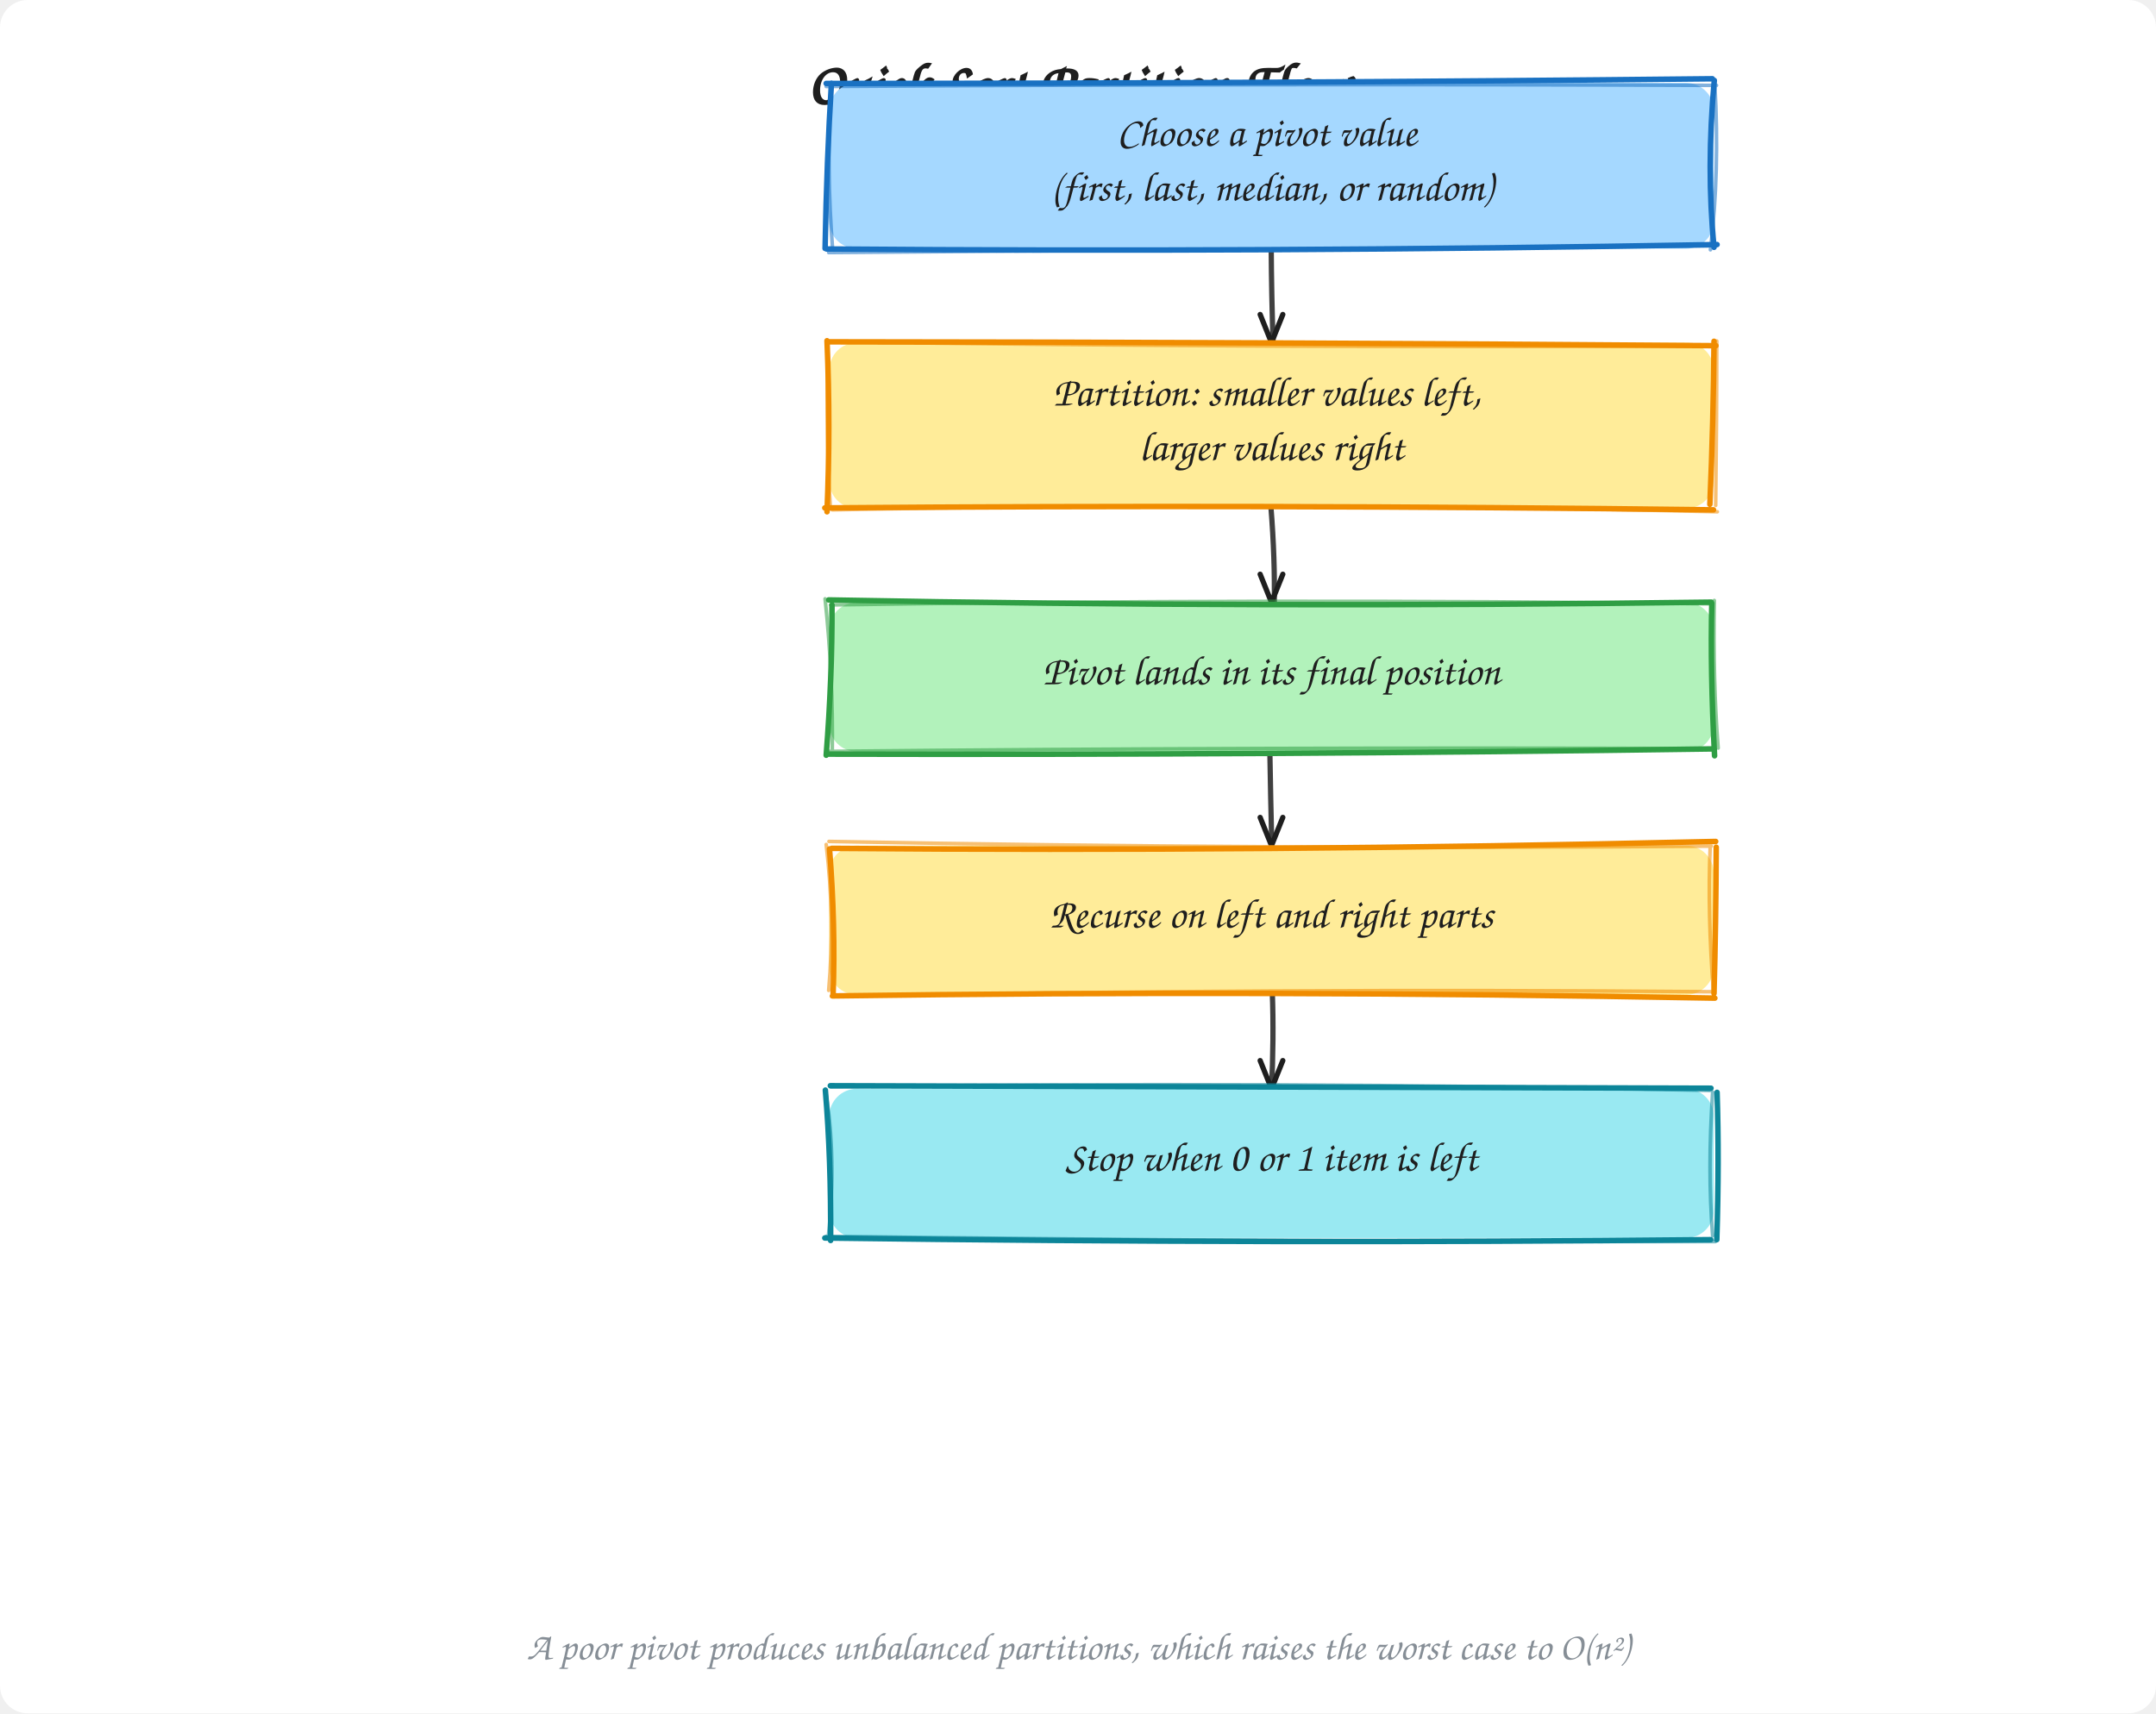
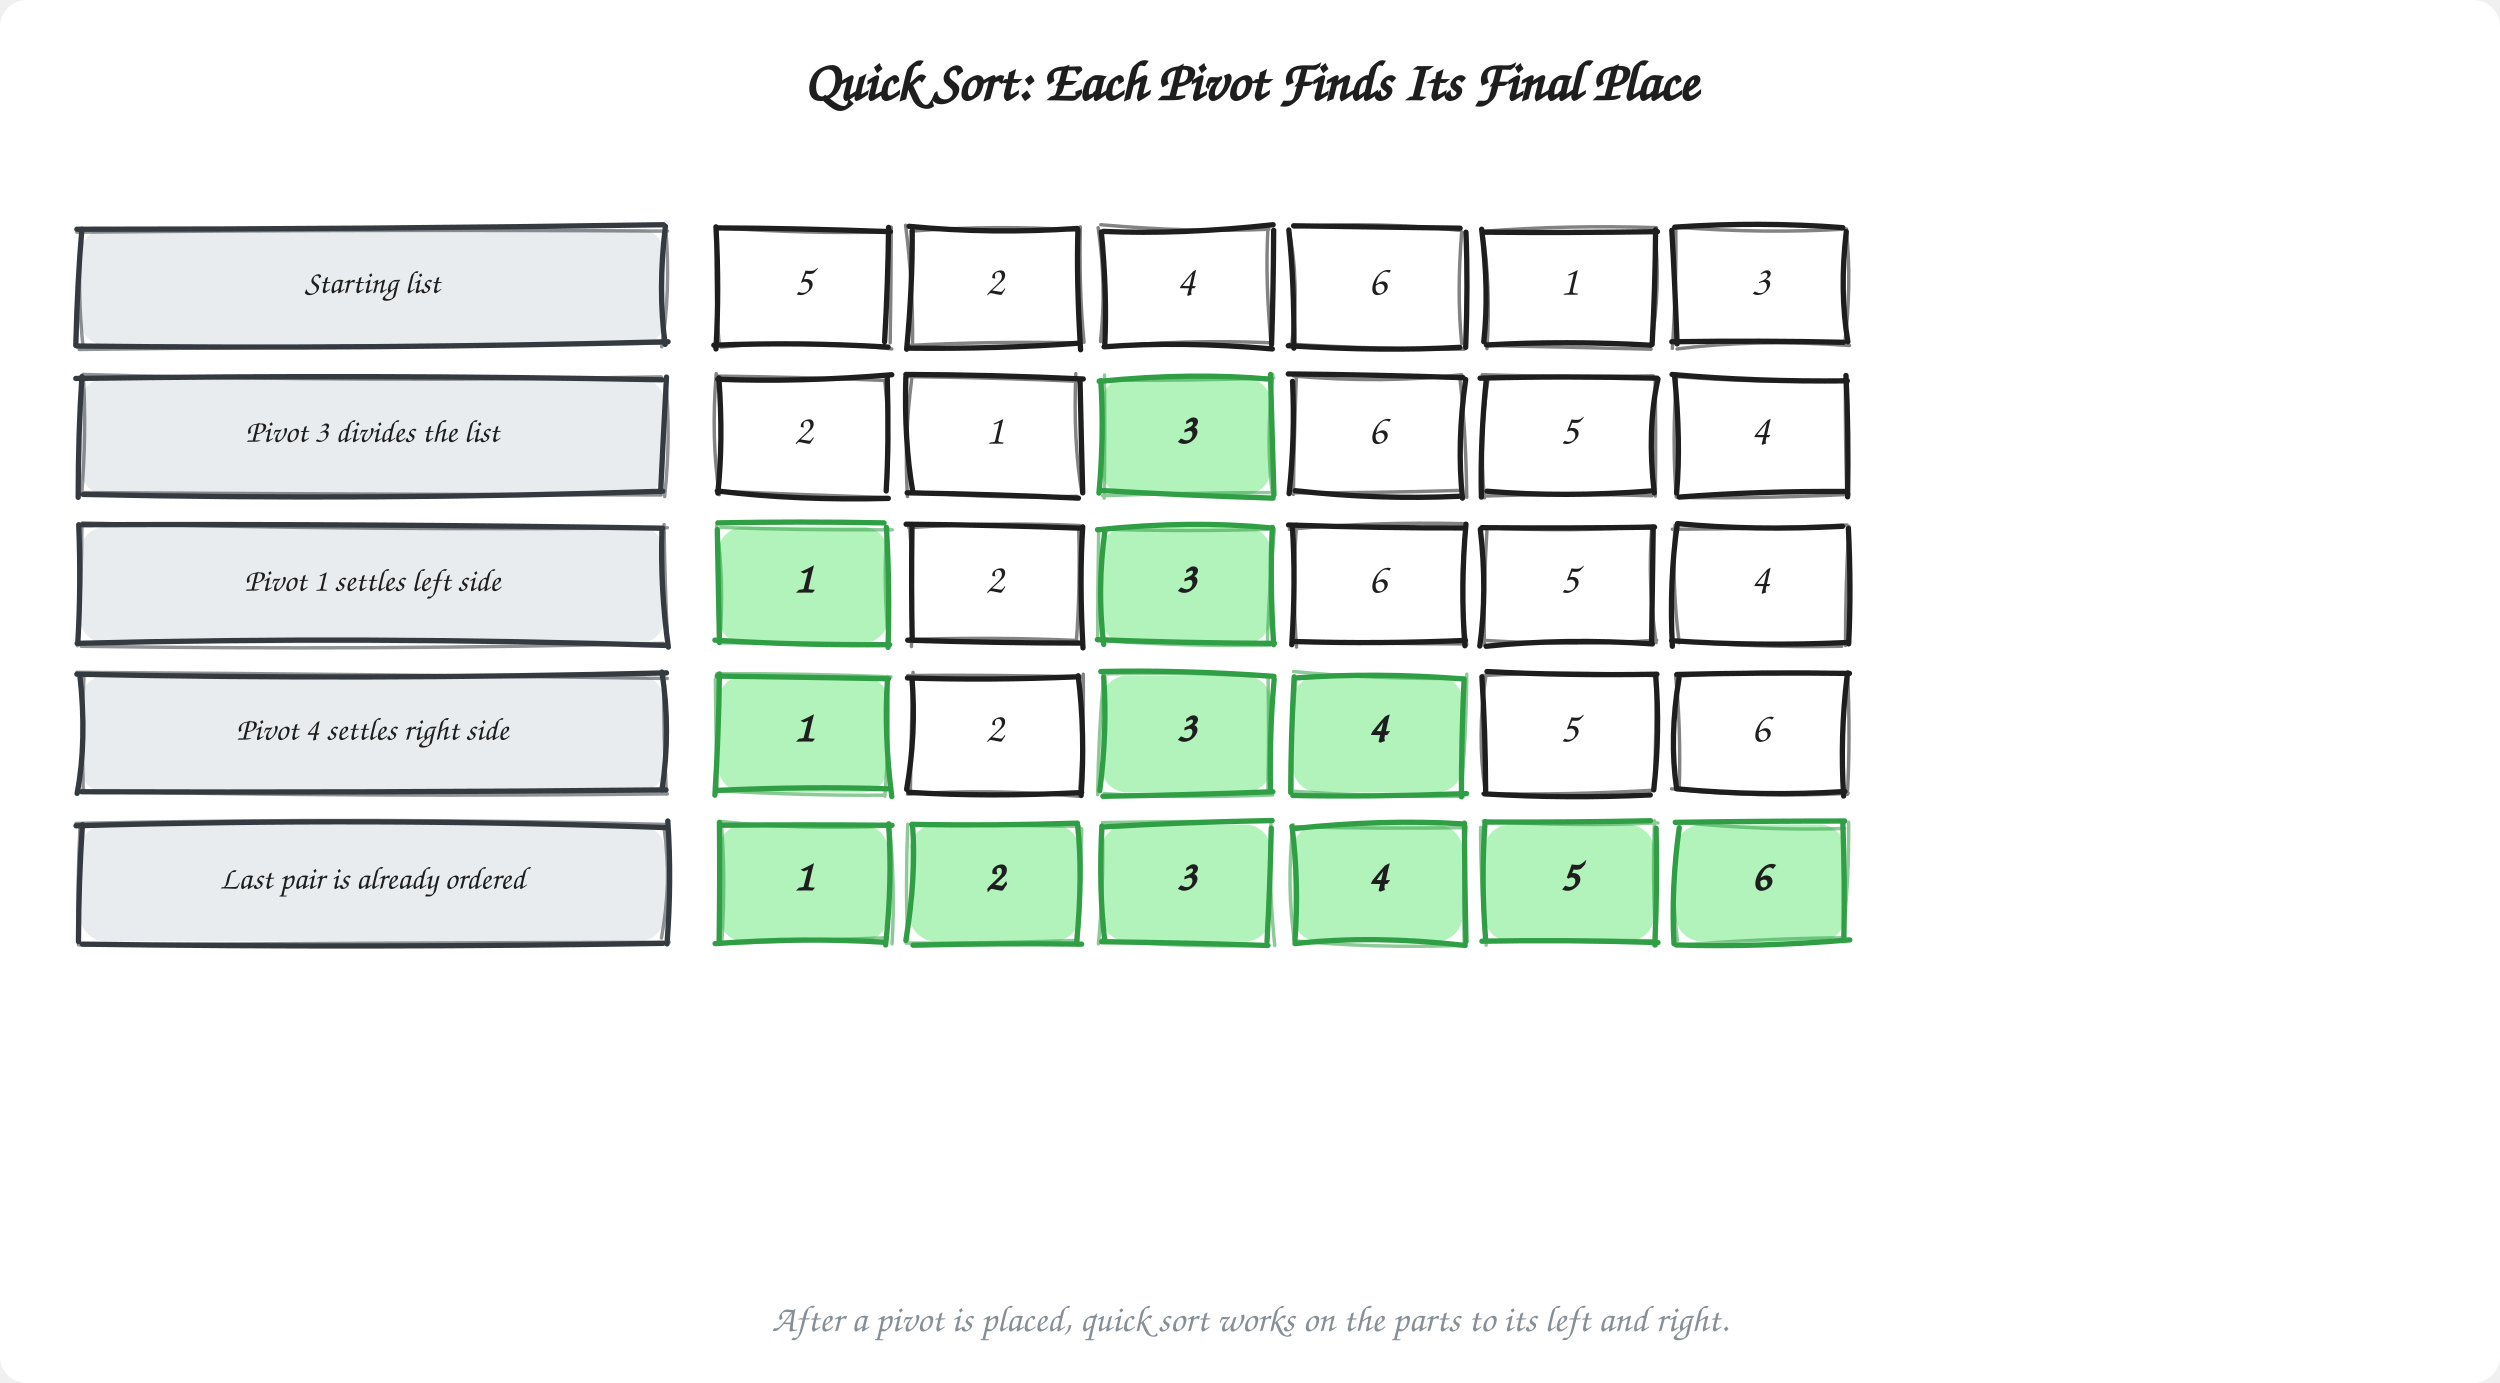
- <svg xmlns="http://www.w3.org/2000/svg" width="780" height="620" viewBox="0 0 780 620" role="img" aria-label="Quick Sort Partition Flow">
-   <rect width="780" height="620" fill="#ffffff" rx="10" />
+ <svg xmlns="http://www.w3.org/2000/svg" width="940" height="520" viewBox="0 0 940 520" role="img" aria-label="Quick Sort: Each Pivot Finds Its Final Place">
+   <rect width="940" height="520" fill="#ffffff" rx="10" />
  <text text-anchor="middle" dominant-baseline="central" font-family="&quot;Segoe Print&quot;, &quot;Bradley Hand&quot;, Chilanka, &quot;Comic Sans MS&quot;, &quot;Comic Neue&quot;, cursive" font-size="21" font-weight="bold" fill="#1e1e1e">
-     <tspan x="390.0" y="34.0">Quick Sort Partition Flow</tspan>
-   </text>
-   <path d="M459.9 89.5 Q460.0 107.1 460.6 124.5" fill="none" stroke="#1e1e1e" stroke-width="1.9" stroke-linecap="round" opacity="0.85" />
-   <path d="M455.9 113.8 L460.0 124.0 L464.1 113.8" fill="none" stroke="#1e1e1e" stroke-width="1.9" stroke-linecap="round" stroke-linejoin="round" />
-   <path d="M459.8 183.5 Q461.3 202.3 461.0 218.4" fill="none" stroke="#1e1e1e" stroke-width="1.9" stroke-linecap="round" opacity="0.85" />
-   <path d="M455.9 207.8 L460.0 218.0 L464.1 207.8" fill="none" stroke="#1e1e1e" stroke-width="1.9" stroke-linecap="round" stroke-linejoin="round" />
-   <path d="M459.4 271.7 Q459.7 289.3 460.1 305.7" fill="none" stroke="#1e1e1e" stroke-width="1.9" stroke-linecap="round" opacity="0.85" />
-   <path d="M455.9 295.8 L460.0 306.0 L464.1 295.8" fill="none" stroke="#1e1e1e" stroke-width="1.9" stroke-linecap="round" stroke-linejoin="round" />
-   <path d="M460.3 359.2 Q460.9 375.5 460.0 394.6" fill="none" stroke="#1e1e1e" stroke-width="1.9" stroke-linecap="round" opacity="0.85" />
-   <path d="M455.9 383.8 L460.0 394.0 L464.1 383.8" fill="none" stroke="#1e1e1e" stroke-width="1.9" stroke-linecap="round" stroke-linejoin="round" />
-   <rect x="300.0" y="30.0" width="320.0" height="60.0" rx="10" fill="#a5d8ff" />
-   <path d="M298.9 30.2 Q459.4 30.2 619.5 28.5 M620.2 29.1 Q617.3 60.9 620.1 89.5 M621.2 88.5 Q459.5 91.4 299.0 90.1 M298.5 89.9 Q299.1 57.5 300.8 30.1" fill="none" stroke="#1971c2" stroke-width="2" stroke-linecap="round" />
-   <path d="M298.9 31.3 Q461.1 30.2 621.0 30.9 M620.4 30.6 Q622.2 62.1 618.8 90.4 M618.9 89.0 Q459.4 90.1 299.8 91.4 M301.3 91.1 Q298.9 61.2 300.6 31.1" fill="none" stroke="#1971c2" stroke-width="1.3" stroke-linecap="round" opacity="0.55" />
-   <text text-anchor="middle" dominant-baseline="central" font-family="&quot;Segoe Print&quot;, &quot;Bradley Hand&quot;, Chilanka, &quot;Comic Sans MS&quot;, &quot;Comic Neue&quot;, cursive" font-size="15" font-weight="normal" fill="#1e1e1e">
-     <tspan x="460.0" y="50.1">Choose a pivot value</tspan>
-     <tspan x="460.0" y="69.9">(first, last, median, or random)</tspan>
-   </text>
-   <rect x="300.0" y="124.0" width="320.0" height="60.0" rx="10" fill="#ffec99" />
-   <path d="M300.1 123.7 Q457.4 123.8 620.8 125.1 M620.1 123.5 Q619.9 151.9 618.6 182.5 M619.9 184.5 Q458.4 182.5 298.4 183.8 M299.2 185.2 Q300.5 154.6 299.2 123.3" fill="none" stroke="#f08c00" stroke-width="2" stroke-linecap="round" />
-   <path d="M301.4 123.7 Q462.3 126.0 620.1 125.2 M621.1 123.4 Q621.1 151.2 620.7 182.9 M621.3 185.2 Q461.6 181.4 301.1 184.5 M300.4 183.2 Q298.7 156.8 299.5 124.2" fill="none" stroke="#f08c00" stroke-width="1.3" stroke-linecap="round" opacity="0.55" />
-   <text text-anchor="middle" dominant-baseline="central" font-family="&quot;Segoe Print&quot;, &quot;Bradley Hand&quot;, Chilanka, &quot;Comic Sans MS&quot;, &quot;Comic Neue&quot;, cursive" font-size="15" font-weight="normal" fill="#1e1e1e">
-     <tspan x="460.0" y="144.1">Partition: smaller values left,</tspan>
-     <tspan x="460.0" y="163.9">larger values right</tspan>
-   </text>
-   <rect x="300.0" y="218.0" width="320.0" height="54.0" rx="10" fill="#b2f2bb" />
-   <path d="M299.8 217.1 Q458.5 220.1 619.1 217.9 M619.3 218.3 Q618.7 242.8 620.3 273.5 M620.2 271.0 Q461.7 273.3 299.2 272.9 M298.9 273.3 Q301.1 245.2 301.0 218.9" fill="none" stroke="#2f9e44" stroke-width="2" stroke-linecap="round" />
-   <path d="M300.5 218.9 Q460.7 216.5 618.6 218.5 M620.2 217.3 Q619.7 246.7 621.6 270.7 M619.4 270.9 Q457.2 270.3 299.6 271.9 M301.1 272.8 Q301.5 244.9 298.5 216.7" fill="none" stroke="#2f9e44" stroke-width="1.3" stroke-linecap="round" opacity="0.55" />
-   <text text-anchor="middle" dominant-baseline="central" font-family="&quot;Segoe Print&quot;, &quot;Bradley Hand&quot;, Chilanka, &quot;Comic Sans MS&quot;, &quot;Comic Neue&quot;, cursive" font-size="15" font-weight="normal" fill="#1e1e1e">
-     <tspan x="460.0" y="245.0">Pivot lands in its final position</tspan>
-   </text>
-   <rect x="300.0" y="306.0" width="320.0" height="54.0" rx="10" fill="#ffec99" />
-   <path d="M300.9 307.0 Q458.0 308.3 620.7 304.5 M620.9 306.6 Q620.8 334.0 620.1 359.5 M620.4 361.2 Q458.1 358.2 301.2 360.4 M301.4 359.7 Q302.3 335.0 300.1 307.2" fill="none" stroke="#f08c00" stroke-width="2" stroke-linecap="round" />
-   <path d="M299.9 304.5 Q462.0 307.5 619.1 306.2 M618.7 306.8 Q617.7 330.5 619.9 359.1 M620.3 358.9 Q458.7 357.5 300.8 360.6 M299.8 358.4 Q302.1 332.2 298.9 305.6" fill="none" stroke="#f08c00" stroke-width="1.3" stroke-linecap="round" opacity="0.55" />
-   <text text-anchor="middle" dominant-baseline="central" font-family="&quot;Segoe Print&quot;, &quot;Bradley Hand&quot;, Chilanka, &quot;Comic Sans MS&quot;, &quot;Comic Neue&quot;, cursive" font-size="15" font-weight="normal" fill="#1e1e1e">
-     <tspan x="460.0" y="333.0">Recurse on left and right parts</tspan>
-   </text>
-   <rect x="300.0" y="394.0" width="320.0" height="54.0" rx="10" fill="#99e9f2" />
-   <path d="M300.4 392.9 Q462.5 393.4 619.0 393.8 M621.2 395.3 Q622.0 419.9 621.1 448.6 M618.9 448.6 Q462.3 450.2 298.4 448.0 M300.5 448.9 Q300.7 419.5 298.6 394.5" fill="none" stroke="#0c8599" stroke-width="2" stroke-linecap="round" />
-   <path d="M300.6 393.3 Q459.7 391.2 618.6 394.6 M619.6 395.2 Q617.7 423.4 619.6 447.2 M620.6 449.3 Q461.8 449.4 298.9 447.4 M299.7 447.2 Q302.7 418.9 298.6 394.2" fill="none" stroke="#0c8599" stroke-width="1.3" stroke-linecap="round" opacity="0.55" />
-   <text text-anchor="middle" dominant-baseline="central" font-family="&quot;Segoe Print&quot;, &quot;Bradley Hand&quot;, Chilanka, &quot;Comic Sans MS&quot;, &quot;Comic Neue&quot;, cursive" font-size="15" font-weight="normal" fill="#1e1e1e">
-     <tspan x="460.0" y="421.0">Stop when 0 or 1 item is left</tspan>
+     <tspan x="470.0" y="34.0">Quick Sort: Each Pivot Finds Its Final Place</tspan>
+   </text>
+   <rect x="30.0" y="86.0" width="220.0" height="44.0" rx="10" fill="#e9ecef" />
+   <path d="M28.9 86.2 Q139.4 86.2 249.5 84.5 M250.2 85.1 Q247.3 108.9 250.1 129.5 M251.2 128.5 Q139.5 131.4 29.0 130.1 M28.5 129.9 Q29.1 105.5 30.8 86.1" fill="none" stroke="#343a40" stroke-width="2" stroke-linecap="round" />
+   <path d="M28.9 87.3 Q141.1 86.2 251.0 86.9 M250.4 86.6 Q252.2 110.1 248.8 130.4 M248.9 129.0 Q139.4 130.1 29.8 131.4 M31.3 131.1 Q28.9 109.2 30.6 87.1" fill="none" stroke="#343a40" stroke-width="1.3" stroke-linecap="round" opacity="0.55" />
+   <text text-anchor="middle" dominant-baseline="central" font-family="&quot;Segoe Print&quot;, &quot;Bradley Hand&quot;, Chilanka, &quot;Comic Sans MS&quot;, &quot;Comic Neue&quot;, cursive" font-size="12" font-weight="normal" fill="#1e1e1e">
+     <tspan x="140.0" y="108.0">Starting list</tspan>
+   </text>
+   <rect x="270.0" y="86.0" width="64.0" height="44.0" rx="10" fill="#ffffff" />
+   <path d="M270.1 85.7 Q299.4 85.8 334.8 87.1 M334.1 85.5 Q333.9 105.9 332.6 128.5 M333.9 130.5 Q300.4 128.5 268.4 129.8 M269.2 131.2 Q270.5 108.6 269.2 85.3" fill="none" stroke="#1e1e1e" stroke-width="2" stroke-linecap="round" />
+   <path d="M271.4 85.7 Q304.3 88.0 334.1 87.2 M335.1 85.4 Q335.1 105.2 334.7 128.9 M335.3 131.2 Q303.6 127.4 271.1 130.5 M270.4 129.2 Q268.7 110.8 269.5 86.2" fill="none" stroke="#1e1e1e" stroke-width="1.3" stroke-linecap="round" opacity="0.55" />
+   <text text-anchor="middle" dominant-baseline="central" font-family="&quot;Segoe Print&quot;, &quot;Bradley Hand&quot;, Chilanka, &quot;Comic Sans MS&quot;, &quot;Comic Neue&quot;, cursive" font-size="16" font-weight="normal" fill="#1e1e1e">
+     <tspan x="302.0" y="108.0">5</tspan>
+   </text>
+   <rect x="342.0" y="86.0" width="64.0" height="44.0" rx="10" fill="#ffffff" />
+   <path d="M341.8 85.1 Q372.5 88.1 405.1 85.9 M405.3 86.3 Q404.7 105.8 406.3 131.5 M406.2 129.0 Q375.7 131.3 341.2 130.9 M340.9 131.3 Q343.1 108.2 343.0 86.9" fill="none" stroke="#1e1e1e" stroke-width="2" stroke-linecap="round" />
+   <path d="M342.5 86.9 Q374.7 84.5 404.6 86.5 M406.2 85.3 Q405.7 109.7 407.6 128.7 M405.4 128.9 Q371.2 128.3 341.6 129.9 M343.1 130.8 Q343.5 107.9 340.5 84.7" fill="none" stroke="#1e1e1e" stroke-width="1.3" stroke-linecap="round" opacity="0.55" />
+   <text text-anchor="middle" dominant-baseline="central" font-family="&quot;Segoe Print&quot;, &quot;Bradley Hand&quot;, Chilanka, &quot;Comic Sans MS&quot;, &quot;Comic Neue&quot;, cursive" font-size="16" font-weight="normal" fill="#1e1e1e">
+     <tspan x="374.0" y="108.0">2</tspan>
+   </text>
+   <rect x="414.0" y="86.0" width="64.0" height="44.0" rx="10" fill="#ffffff" />
+   <path d="M414.9 87.0 Q444.0 88.3 478.7 84.5 M478.9 86.6 Q478.8 109.0 478.1 129.5 M478.4 131.2 Q444.1 128.2 415.2 130.4 M415.4 129.7 Q416.3 110.0 414.1 87.2" fill="none" stroke="#1e1e1e" stroke-width="2" stroke-linecap="round" />
+   <path d="M413.9 84.5 Q448.0 87.5 477.1 86.2 M476.7 86.8 Q475.7 105.5 477.9 129.1 M478.3 128.9 Q444.7 127.5 414.8 130.6 M413.8 128.4 Q416.1 107.2 412.9 85.6" fill="none" stroke="#1e1e1e" stroke-width="1.3" stroke-linecap="round" opacity="0.55" />
+   <text text-anchor="middle" dominant-baseline="central" font-family="&quot;Segoe Print&quot;, &quot;Bradley Hand&quot;, Chilanka, &quot;Comic Sans MS&quot;, &quot;Comic Neue&quot;, cursive" font-size="16" font-weight="normal" fill="#1e1e1e">
+     <tspan x="446.0" y="108.0">4</tspan>
+   </text>
+   <rect x="486.0" y="86.0" width="64.0" height="44.0" rx="10" fill="#ffffff" />
+   <path d="M486.4 84.9 Q520.5 85.4 549.0 85.8 M551.2 87.3 Q552.0 106.9 551.1 130.6 M548.9 130.6 Q520.3 132.2 484.4 130.0 M486.5 130.9 Q486.7 106.5 484.6 86.5" fill="none" stroke="#1e1e1e" stroke-width="2" stroke-linecap="round" />
+   <path d="M486.6 85.3 Q517.7 83.2 548.6 86.6 M549.6 87.2 Q547.7 110.4 549.6 129.2 M550.6 131.3 Q519.8 131.4 484.9 129.4 M485.7 129.2 Q488.7 105.9 484.6 86.2" fill="none" stroke="#1e1e1e" stroke-width="1.3" stroke-linecap="round" opacity="0.55" />
+   <text text-anchor="middle" dominant-baseline="central" font-family="&quot;Segoe Print&quot;, &quot;Bradley Hand&quot;, Chilanka, &quot;Comic Sans MS&quot;, &quot;Comic Neue&quot;, cursive" font-size="16" font-weight="normal" fill="#1e1e1e">
+     <tspan x="518.0" y="108.0">6</tspan>
+   </text>
+   <rect x="558.0" y="86.0" width="64.0" height="44.0" rx="10" fill="#ffffff" />
+   <path d="M558.0 87.3 Q590.8 87.6 623.2 87.1 M622.5 86.4 Q622.4 106.7 621.2 129.5 M620.7 129.8 Q588.9 128.0 559.0 129.7 M557.9 128.5 Q560.0 109.5 557.1 86.2" fill="none" stroke="#1e1e1e" stroke-width="2" stroke-linecap="round" />
+   <path d="M557.4 87.0 Q589.4 84.5 622.8 85.6 M622.2 87.5 Q624.6 107.5 620.8 130.0 M620.8 131.3 Q588.9 130.5 558.5 129.9 M559.1 131.1 Q560.7 107.2 557.3 86.3" fill="none" stroke="#1e1e1e" stroke-width="1.3" stroke-linecap="round" opacity="0.55" />
+   <text text-anchor="middle" dominant-baseline="central" font-family="&quot;Segoe Print&quot;, &quot;Bradley Hand&quot;, Chilanka, &quot;Comic Sans MS&quot;, &quot;Comic Neue&quot;, cursive" font-size="16" font-weight="normal" fill="#1e1e1e">
+     <tspan x="590.0" y="108.0">1</tspan>
+   </text>
+   <rect x="630.0" y="86.0" width="64.0" height="44.0" rx="10" fill="#ffffff" />
+   <path d="M629.7 85.4 Q661.8 83.2 692.9 85.6 M694.2 87.1 Q691.6 109.5 694.8 128.5 M693.1 128.7 Q662.5 128.0 628.6 128.5 M630.6 129.3 Q629.7 105.2 628.6 86.6" fill="none" stroke="#1e1e1e" stroke-width="2" stroke-linecap="round" />
+   <path d="M629.9 85.4 Q664.0 88.0 694.3 86.1 M694.3 87.5 Q696.3 106.4 693.6 129.5 M695.4 129.9 Q659.9 127.4 630.6 131.2 M628.8 131.0 Q630.4 107.8 630.1 86.2" fill="none" stroke="#1e1e1e" stroke-width="1.3" stroke-linecap="round" opacity="0.55" />
+   <text text-anchor="middle" dominant-baseline="central" font-family="&quot;Segoe Print&quot;, &quot;Bradley Hand&quot;, Chilanka, &quot;Comic Sans MS&quot;, &quot;Comic Neue&quot;, cursive" font-size="16" font-weight="normal" fill="#1e1e1e">
+     <tspan x="662.0" y="108.0">3</tspan>
+   </text>
+   <rect x="30.0" y="142.0" width="220.0" height="44.0" rx="10" fill="#e9ecef" />
+   <path d="M28.5 142.3 Q141.1 140.7 248.9 142.8 M250.6 141.8 Q249.3 166.1 248.4 184.9 M249.2 184.7 Q141.1 188.3 31.3 185.9 M29.4 187.0 Q29.4 162.5 30.8 141.6" fill="none" stroke="#343a40" stroke-width="2" stroke-linecap="round" />
+   <path d="M31.2 140.8 Q137.9 143.8 248.6 141.7 M250.2 142.2 Q252.4 163.5 249.9 186.7 M248.6 186.1 Q138.9 185.9 30.0 185.2 M30.7 185.9 Q32.6 162.8 31.3 140.7" fill="none" stroke="#343a40" stroke-width="1.3" stroke-linecap="round" opacity="0.55" />
+   <text text-anchor="middle" dominant-baseline="central" font-family="&quot;Segoe Print&quot;, &quot;Bradley Hand&quot;, Chilanka, &quot;Comic Sans MS&quot;, &quot;Comic Neue&quot;, cursive" font-size="12" font-weight="normal" fill="#1e1e1e">
+     <tspan x="140.0" y="164.0">Pivot 3 divides the list</tspan>
+   </text>
+   <rect x="270.0" y="142.0" width="64.0" height="44.0" rx="10" fill="#ffffff" />
+   <path d="M269.9 142.6 Q300.9 143.8 335.3 140.9 M333.6 141.7 Q334.3 166.7 333.2 184.6 M334.0 187.4 Q299.8 188.3 269.7 184.6 M269.9 185.4 Q272.0 166.0 270.3 142.1" fill="none" stroke="#1e1e1e" stroke-width="2" stroke-linecap="round" />
+   <path d="M269.2 141.4 Q303.2 141.8 333.9 143.1 M332.7 143.4 Q335.1 165.9 333.3 184.6 M334.2 187.1 Q301.3 186.0 270.2 184.7 M270.5 186.0 Q267.3 165.2 269.3 140.5" fill="none" stroke="#1e1e1e" stroke-width="1.3" stroke-linecap="round" opacity="0.55" />
+   <text text-anchor="middle" dominant-baseline="central" font-family="&quot;Segoe Print&quot;, &quot;Bradley Hand&quot;, Chilanka, &quot;Comic Sans MS&quot;, &quot;Comic Neue&quot;, cursive" font-size="16" font-weight="normal" fill="#1e1e1e">
+     <tspan x="302.0" y="164.0">2</tspan>
+   </text>
+   <rect x="342.0" y="142.0" width="64.0" height="44.0" rx="10" fill="#ffffff" />
+   <path d="M340.6 140.8 Q373.8 140.9 407.3 142.5 M406.1 143.1 Q406.6 166.7 407.1 185.3 M405.5 187.3 Q376.5 185.9 341.1 185.3 M343.2 184.8 Q339.9 165.8 340.6 141.7" fill="none" stroke="#1e1e1e" stroke-width="2" stroke-linecap="round" />
+   <path d="M340.7 141.6 Q375.0 142.0 406.0 143.4 M404.5 140.5 Q403.5 166.0 406.7 184.9 M404.8 186.6 Q375.6 187.6 343.2 185.0 M341.2 186.7 Q339.9 164.9 342.8 142.6" fill="none" stroke="#1e1e1e" stroke-width="1.3" stroke-linecap="round" opacity="0.55" />
+   <text text-anchor="middle" dominant-baseline="central" font-family="&quot;Segoe Print&quot;, &quot;Bradley Hand&quot;, Chilanka, &quot;Comic Sans MS&quot;, &quot;Comic Neue&quot;, cursive" font-size="16" font-weight="normal" fill="#1e1e1e">
+     <tspan x="374.0" y="164.0">1</tspan>
+   </text>
+   <rect x="414.0" y="142.0" width="64.0" height="44.0" rx="10" fill="#b2f2bb" />
+   <path d="M413.3 143.4 Q448.1 139.9 477.9 142.6 M477.7 140.8 Q478.4 164.4 479.0 186.1 M478.7 187.3 Q443.6 186.2 413.7 184.4 M413.2 185.4 Q415.2 163.8 413.9 143.1" fill="none" stroke="#2f9e44" stroke-width="2" stroke-linecap="round" />
+   <path d="M413.0 142.9 Q444.5 143.3 478.9 142.1 M478.6 140.8 Q475.8 166.5 478.5 186.4 M477.3 185.2 Q444.9 185.3 414.6 186.4 M415.2 187.3 Q415.5 166.7 415.3 141.0" fill="none" stroke="#2f9e44" stroke-width="1.3" stroke-linecap="round" opacity="0.55" />
+   <text text-anchor="middle" dominant-baseline="central" font-family="&quot;Segoe Print&quot;, &quot;Bradley Hand&quot;, Chilanka, &quot;Comic Sans MS&quot;, &quot;Comic Neue&quot;, cursive" font-size="16" font-weight="bold" fill="#1e1e1e">
+     <tspan x="446.0" y="164.0">3</tspan>
+   </text>
+   <rect x="486.0" y="142.0" width="64.0" height="44.0" rx="10" fill="#ffffff" />
+   <path d="M484.4 140.6 Q516.5 140.9 550.1 142.0 M551.1 142.7 Q547.7 166.6 549.9 187.3 M548.6 186.6 Q518.3 188.0 487.0 184.5 M484.7 185.6 Q487.0 164.0 486.0 143.4" fill="none" stroke="#1e1e1e" stroke-width="2" stroke-linecap="round" />
+   <path d="M486.4 141.4 Q520.1 144.3 549.6 140.9 M549.0 142.9 Q551.2 162.3 551.5 187.0 M548.6 184.4 Q516.0 185.4 484.6 185.3 M486.3 185.9 Q486.6 164.8 487.4 142.3" fill="none" stroke="#1e1e1e" stroke-width="1.3" stroke-linecap="round" opacity="0.55" />
+   <text text-anchor="middle" dominant-baseline="central" font-family="&quot;Segoe Print&quot;, &quot;Bradley Hand&quot;, Chilanka, &quot;Comic Sans MS&quot;, &quot;Comic Neue&quot;, cursive" font-size="16" font-weight="normal" fill="#1e1e1e">
+     <tspan x="518.0" y="164.0">6</tspan>
+   </text>
+   <rect x="558.0" y="142.0" width="64.0" height="44.0" rx="10" fill="#ffffff" />
+   <path d="M556.5 142.2 Q587.7 141.3 623.1 142.2 M623.4 142.5 Q619.2 161.3 622.0 185.3 M620.9 184.6 Q587.9 187.1 559.1 184.7 M557.0 186.9 Q556.5 165.3 558.9 142.1" fill="none" stroke="#1e1e1e" stroke-width="2" stroke-linecap="round" />
+   <path d="M557.3 140.9 Q590.5 141.9 621.6 141.3 M622.3 142.3 Q622.7 161.9 622.4 186.5 M621.1 186.4 Q589.4 185.5 558.6 186.5 M558.1 187.2 Q556.1 164.7 559.6 141.9" fill="none" stroke="#1e1e1e" stroke-width="1.3" stroke-linecap="round" opacity="0.55" />
+   <text text-anchor="middle" dominant-baseline="central" font-family="&quot;Segoe Print&quot;, &quot;Bradley Hand&quot;, Chilanka, &quot;Comic Sans MS&quot;, &quot;Comic Neue&quot;, cursive" font-size="16" font-weight="normal" fill="#1e1e1e">
+     <tspan x="590.0" y="164.0">5</tspan>
+   </text>
+   <rect x="630.0" y="142.0" width="64.0" height="44.0" rx="10" fill="#ffffff" />
+   <path d="M628.7 140.8 Q660.2 143.6 694.6 143.2 M694.1 141.2 Q695.1 161.9 694.7 186.8 M694.4 184.8 Q660.8 184.6 631.4 186.9 M630.4 185.4 Q632.1 166.3 629.6 140.9" fill="none" stroke="#1e1e1e" stroke-width="2" stroke-linecap="round" />
+   <path d="M630.5 141.6 Q662.1 144.1 693.7 143.1 M693.9 140.9 Q693.7 162.8 694.4 186.7 M695.2 185.9 Q659.5 187.6 630.5 187.0 M630.3 186.9 Q628.6 166.0 630.4 141.7" fill="none" stroke="#1e1e1e" stroke-width="1.3" stroke-linecap="round" opacity="0.55" />
+   <text text-anchor="middle" dominant-baseline="central" font-family="&quot;Segoe Print&quot;, &quot;Bradley Hand&quot;, Chilanka, &quot;Comic Sans MS&quot;, &quot;Comic Neue&quot;, cursive" font-size="16" font-weight="normal" fill="#1e1e1e">
+     <tspan x="662.0" y="164.0">4</tspan>
+   </text>
+   <rect x="30.0" y="198.0" width="220.0" height="44.0" rx="10" fill="#e9ecef" />
+   <path d="M30.9 197.3 Q140.7 196.9 249.2 198.6 M248.9 199.2 Q248.2 221.5 251.3 243.3 M251.0 242.7 Q137.5 239.1 29.0 241.9 M29.3 240.9 Q30.5 219.9 29.6 197.3" fill="none" stroke="#343a40" stroke-width="2" stroke-linecap="round" />
+   <path d="M31.0 196.6 Q140.6 199.7 250.9 198.4 M249.7 197.2 Q249.9 217.6 251.1 243.2 M249.4 241.9 Q140.6 244.6 30.5 243.0 M29.1 242.8 Q30.7 220.6 30.8 197.5" fill="none" stroke="#343a40" stroke-width="1.3" stroke-linecap="round" opacity="0.55" />
+   <text text-anchor="middle" dominant-baseline="central" font-family="&quot;Segoe Print&quot;, &quot;Bradley Hand&quot;, Chilanka, &quot;Comic Sans MS&quot;, &quot;Comic Neue&quot;, cursive" font-size="12" font-weight="normal" fill="#1e1e1e">
+     <tspan x="140.0" y="220.0">Pivot 1 settles left side</tspan>
+   </text>
+   <rect x="270.0" y="198.0" width="64.0" height="44.0" rx="10" fill="#b2f2bb" />
+   <path d="M269.9 196.6 Q300.8 196.0 332.4 196.6 M333.3 198.3 Q334.6 220.6 333.9 243.4 M334.5 242.4 Q300.5 242.7 268.8 240.7 M270.5 241.6 Q270.1 222.1 269.7 199.1" fill="none" stroke="#2f9e44" stroke-width="2" stroke-linecap="round" />
+   <path d="M271.0 198.3 Q300.4 199.4 335.5 199.2 M333.5 198.4 Q331.9 220.0 334.3 243.0 M334.4 242.1 Q302.7 241.8 270.2 241.7 M270.7 241.0 Q272.4 217.6 269.4 197.6" fill="none" stroke="#2f9e44" stroke-width="1.3" stroke-linecap="round" opacity="0.55" />
+   <text text-anchor="middle" dominant-baseline="central" font-family="&quot;Segoe Print&quot;, &quot;Bradley Hand&quot;, Chilanka, &quot;Comic Sans MS&quot;, &quot;Comic Neue&quot;, cursive" font-size="16" font-weight="bold" fill="#1e1e1e">
+     <tspan x="302.0" y="220.0">1</tspan>
+   </text>
+   <rect x="342.0" y="198.0" width="64.0" height="44.0" rx="10" fill="#ffffff" />
+   <path d="M340.7 197.1 Q375.0 197.4 406.4 198.6 M407.1 198.1 Q405.8 218.1 407.2 243.6 M406.7 241.8 Q376.2 241.8 341.3 240.7 M343.0 240.6 Q342.6 221.7 342.9 198.4" fill="none" stroke="#1e1e1e" stroke-width="2" stroke-linecap="round" />
+   <path d="M341.7 198.4 Q375.3 196.2 405.9 197.6 M405.6 199.4 Q406.2 221.5 404.7 241.3 M404.9 240.8 Q375.6 239.5 341.9 240.4 M342.7 243.1 Q343.6 217.2 342.1 199.2" fill="none" stroke="#1e1e1e" stroke-width="1.3" stroke-linecap="round" opacity="0.55" />
+   <text text-anchor="middle" dominant-baseline="central" font-family="&quot;Segoe Print&quot;, &quot;Bradley Hand&quot;, Chilanka, &quot;Comic Sans MS&quot;, &quot;Comic Neue&quot;, cursive" font-size="16" font-weight="normal" fill="#1e1e1e">
+     <tspan x="374.0" y="220.0">2</tspan>
+   </text>
+   <rect x="414.0" y="198.0" width="64.0" height="44.0" rx="10" fill="#b2f2bb" />
+   <path d="M412.7 199.2 Q447.9 195.5 477.9 198.5 M478.4 198.3 Q477.4 218.6 478.9 242.4 M479.2 241.9 Q445.0 241.8 412.6 240.5 M415.0 242.3 Q412.4 221.4 415.5 199.2" fill="none" stroke="#2f9e44" stroke-width="2" stroke-linecap="round" />
+   <path d="M412.4 198.9 Q447.3 200.0 476.6 199.0 M479.2 198.9 Q477.4 217.2 476.5 242.2 M477.5 242.6 Q447.8 243.2 413.0 240.8 M412.7 240.9 Q412.7 222.8 413.1 199.3" fill="none" stroke="#2f9e44" stroke-width="1.3" stroke-linecap="round" opacity="0.55" />
+   <text text-anchor="middle" dominant-baseline="central" font-family="&quot;Segoe Print&quot;, &quot;Bradley Hand&quot;, Chilanka, &quot;Comic Sans MS&quot;, &quot;Comic Neue&quot;, cursive" font-size="16" font-weight="bold" fill="#1e1e1e">
+     <tspan x="446.0" y="220.0">3</tspan>
+   </text>
+   <rect x="486.0" y="198.0" width="64.0" height="44.0" rx="10" fill="#ffffff" />
+   <path d="M484.5 197.4 Q519.7 198.6 549.9 198.5 M551.2 197.1 Q549.1 220.7 550.8 242.8 M551.0 240.8 Q518.7 242.2 486.0 241.2 M485.7 242.4 Q487.3 218.2 485.9 197.6" fill="none" stroke="#1e1e1e" stroke-width="2" stroke-linecap="round" />
+   <path d="M484.8 199.0 Q515.6 196.1 550.7 196.9 M551.3 197.3 Q548.2 221.3 551.5 242.4 M550.2 242.1 Q518.6 242.1 487.2 241.0 M487.5 243.3 Q485.8 221.3 487.5 197.1" fill="none" stroke="#1e1e1e" stroke-width="1.3" stroke-linecap="round" opacity="0.55" />
+   <text text-anchor="middle" dominant-baseline="central" font-family="&quot;Segoe Print&quot;, &quot;Bradley Hand&quot;, Chilanka, &quot;Comic Sans MS&quot;, &quot;Comic Neue&quot;, cursive" font-size="16" font-weight="normal" fill="#1e1e1e">
+     <tspan x="518.0" y="220.0">6</tspan>
+   </text>
+   <rect x="558.0" y="198.0" width="64.0" height="44.0" rx="10" fill="#ffffff" />
+   <path d="M557.2 198.4 Q589.4 198.7 622.1 198.2 M621.6 198.7 Q621.3 222.4 621.0 241.4 M621.3 242.1 Q588.1 239.9 558.8 243.0 M556.4 242.9 Q559.3 222.0 556.6 199.0" fill="none" stroke="#1e1e1e" stroke-width="2" stroke-linecap="round" />
+   <path d="M557.0 198.3 Q592.8 200.3 622.0 197.7 M621.1 197.9 Q619.4 219.2 622.7 241.6 M622.9 240.7 Q591.9 242.9 558.5 240.8 M558.1 242.5 Q557.8 219.8 559.1 199.2" fill="none" stroke="#1e1e1e" stroke-width="1.3" stroke-linecap="round" opacity="0.55" />
+   <text text-anchor="middle" dominant-baseline="central" font-family="&quot;Segoe Print&quot;, &quot;Bradley Hand&quot;, Chilanka, &quot;Comic Sans MS&quot;, &quot;Comic Neue&quot;, cursive" font-size="16" font-weight="normal" fill="#1e1e1e">
+     <tspan x="590.0" y="220.0">5</tspan>
+   </text>
+   <rect x="630.0" y="198.0" width="64.0" height="44.0" rx="10" fill="#ffffff" />
+   <path d="M631.0 196.9 Q659.2 199.6 692.8 197.9 M695.0 198.7 Q696.1 221.6 695.1 242.1 M694.2 241.6 Q661.2 243.1 628.5 240.9 M628.8 243.0 Q627.6 218.1 630.7 196.9" fill="none" stroke="#1e1e1e" stroke-width="2" stroke-linecap="round" />
+   <path d="M628.8 199.0 Q662.2 198.9 694.5 197.4 M695.2 197.9 Q693.9 219.4 693.9 242.7 M692.5 243.0 Q659.8 243.6 630.3 240.9 M631.4 241.7 Q628.6 221.0 629.8 197.6" fill="none" stroke="#1e1e1e" stroke-width="1.3" stroke-linecap="round" opacity="0.55" />
+   <text text-anchor="middle" dominant-baseline="central" font-family="&quot;Segoe Print&quot;, &quot;Bradley Hand&quot;, Chilanka, &quot;Comic Sans MS&quot;, &quot;Comic Neue&quot;, cursive" font-size="16" font-weight="normal" fill="#1e1e1e">
+     <tspan x="662.0" y="220.0">4</tspan>
+   </text>
+   <rect x="30.0" y="254.0" width="220.0" height="44.0" rx="10" fill="#e9ecef" />
+   <path d="M28.9 253.5 Q137.8 255.8 250.6 253.0 M248.9 252.7 Q252.3 274.7 248.9 297.1 M250.4 297.0 Q140.3 298.1 30.7 297.7 M29.0 298.3 Q32.8 278.3 30.0 253.7" fill="none" stroke="#343a40" stroke-width="2" stroke-linecap="round" />
+   <path d="M28.9 252.8 Q142.6 253.5 250.9 255.1 M249.6 253.2 Q249.4 277.3 250.6 298.6 M250.9 298.5 Q138.7 299.8 31.3 297.5 M31.3 297.5 Q30.6 273.7 31.6 253.7" fill="none" stroke="#343a40" stroke-width="1.3" stroke-linecap="round" opacity="0.55" />
+   <text text-anchor="middle" dominant-baseline="central" font-family="&quot;Segoe Print&quot;, &quot;Bradley Hand&quot;, Chilanka, &quot;Comic Sans MS&quot;, &quot;Comic Neue&quot;, cursive" font-size="12" font-weight="normal" fill="#1e1e1e">
+     <tspan x="140.0" y="276.0">Pivot 4 settles right side</tspan>
+   </text>
+   <rect x="270.0" y="254.0" width="64.0" height="44.0" rx="10" fill="#b2f2bb" />
+   <path d="M269.7 254.2 Q300.2 254.6 334.1 255.2 M333.7 255.5 Q332.3 275.8 335.3 299.5 M333.6 296.6 Q303.6 295.6 269.5 297.2 M268.8 299.0 Q270.2 276.9 270.5 253.4" fill="none" stroke="#2f9e44" stroke-width="2" stroke-linecap="round" />
+   <path d="M269.5 253.3 Q304.4 253.2 335.0 254.5 M333.7 254.3 Q334.6 276.2 332.7 299.4 M332.5 299.0 Q302.1 299.2 269.5 297.3 M269.7 297.8 Q269.1 276.1 269.0 255.3" fill="none" stroke="#2f9e44" stroke-width="1.3" stroke-linecap="round" opacity="0.55" />
+   <text text-anchor="middle" dominant-baseline="central" font-family="&quot;Segoe Print&quot;, &quot;Bradley Hand&quot;, Chilanka, &quot;Comic Sans MS&quot;, &quot;Comic Neue&quot;, cursive" font-size="16" font-weight="bold" fill="#1e1e1e">
+     <tspan x="302.0" y="276.0">1</tspan>
+   </text>
+   <rect x="342.0" y="254.0" width="64.0" height="44.0" rx="10" fill="#ffffff" />
+   <path d="M341.2 254.9 Q371.9 255.9 404.7 254.5 M405.4 254.1 Q408.1 275.8 406.5 299.1 M406.7 298.0 Q371.4 299.8 341.7 297.9 M340.9 296.8 Q344.6 275.5 342.9 255.1" fill="none" stroke="#1e1e1e" stroke-width="2" stroke-linecap="round" />
+   <path d="M341.3 254.0 Q373.4 253.7 406.6 254.5 M407.3 253.5 Q407.6 276.3 406.0 296.5 M405.6 299.4 Q372.8 296.5 341.2 298.6 M342.3 297.2 Q342.6 273.6 343.3 252.8" fill="none" stroke="#1e1e1e" stroke-width="1.3" stroke-linecap="round" opacity="0.55" />
+   <text text-anchor="middle" dominant-baseline="central" font-family="&quot;Segoe Print&quot;, &quot;Bradley Hand&quot;, Chilanka, &quot;Comic Sans MS&quot;, &quot;Comic Neue&quot;, cursive" font-size="16" font-weight="normal" fill="#1e1e1e">
+     <tspan x="374.0" y="276.0">2</tspan>
+   </text>
+   <rect x="414.0" y="254.0" width="64.0" height="44.0" rx="10" fill="#b2f2bb" />
+   <path d="M413.9 252.5 Q444.0 251.8 479.0 254.3 M479.1 255.4 Q477.3 274.6 477.7 297.8 M478.6 297.7 Q447.7 298.9 414.7 299.4 M413.5 297.3 Q416.4 275.2 415.0 254.5" fill="none" stroke="#2f9e44" stroke-width="2" stroke-linecap="round" />
+   <path d="M414.6 253.4 Q446.5 252.6 477.2 254.5 M476.8 254.3 Q477.2 276.8 476.7 297.7 M478.5 298.9 Q443.2 300.3 415.2 298.4 M412.7 298.8 Q413.1 274.8 414.9 255.5" fill="none" stroke="#2f9e44" stroke-width="1.3" stroke-linecap="round" opacity="0.55" />
+   <text text-anchor="middle" dominant-baseline="central" font-family="&quot;Segoe Print&quot;, &quot;Bradley Hand&quot;, Chilanka, &quot;Comic Sans MS&quot;, &quot;Comic Neue&quot;, cursive" font-size="16" font-weight="bold" fill="#1e1e1e">
+     <tspan x="446.0" y="276.0">3</tspan>
+   </text>
+   <rect x="486.0" y="254.0" width="64.0" height="44.0" rx="10" fill="#b2f2bb" />
+   <path d="M487.4 254.9 Q517.1 252.7 550.5 255.3 M550.5 255.3 Q549.5 276.6 549.5 299.6 M551.4 298.4 Q515.2 299.7 486.1 299.1 M485.3 298.0 Q485.4 275.7 486.6 254.5" fill="none" stroke="#2f9e44" stroke-width="2" stroke-linecap="round" />
+   <path d="M486.4 252.5 Q515.6 255.4 551.3 255.1 M551.5 253.5 Q551.3 277.7 549.3 297.3 M550.3 299.4 Q518.0 299.8 486.3 297.5 M485.8 297.0 Q485.2 276.2 487.3 254.9" fill="none" stroke="#2f9e44" stroke-width="1.3" stroke-linecap="round" opacity="0.55" />
+   <text text-anchor="middle" dominant-baseline="central" font-family="&quot;Segoe Print&quot;, &quot;Bradley Hand&quot;, Chilanka, &quot;Comic Sans MS&quot;, &quot;Comic Neue&quot;, cursive" font-size="16" font-weight="bold" fill="#1e1e1e">
+     <tspan x="518.0" y="276.0">4</tspan>
+   </text>
+   <rect x="558.0" y="254.0" width="64.0" height="44.0" rx="10" fill="#ffffff" />
+   <path d="M559.1 252.5 Q588.7 254.1 623.0 253.5 M622.5 253.7 Q624.3 275.1 621.8 297.0 M620.5 298.9 Q589.2 300.4 558.2 298.5 M558.6 297.4 Q558.5 274.6 557.2 254.5" fill="none" stroke="#1e1e1e" stroke-width="2" stroke-linecap="round" />
+   <path d="M557.5 254.0 Q589.6 252.2 623.0 254.1 M622.9 253.5 Q622.6 274.1 622.1 296.6 M622.0 297.1 Q590.5 299.0 557.5 298.4 M558.4 296.8 Q555.3 277.0 558.6 254.7" fill="none" stroke="#1e1e1e" stroke-width="1.3" stroke-linecap="round" opacity="0.55" />
+   <text text-anchor="middle" dominant-baseline="central" font-family="&quot;Segoe Print&quot;, &quot;Bradley Hand&quot;, Chilanka, &quot;Comic Sans MS&quot;, &quot;Comic Neue&quot;, cursive" font-size="16" font-weight="normal" fill="#1e1e1e">
+     <tspan x="590.0" y="276.0">5</tspan>
+   </text>
+   <rect x="630.0" y="254.0" width="64.0" height="44.0" rx="10" fill="#ffffff" />
+   <path d="M630.5 253.6 Q663.1 252.8 695.4 253.2 M694.5 254.3 Q691.8 276.6 693.2 299.3 M693.7 297.6 Q662.9 299.6 630.4 296.6 M630.4 296.5 Q627.6 277.4 631.3 255.1" fill="none" stroke="#1e1e1e" stroke-width="2" stroke-linecap="round" />
+   <path d="M630.4 254.3 Q662.7 251.8 694.5 253.2 M694.7 252.5 Q695.8 278.4 694.6 298.7 M694.9 298.3 Q661.2 300.1 628.5 296.6 M631.4 296.4 Q632.1 273.6 630.0 253.7" fill="none" stroke="#1e1e1e" stroke-width="1.3" stroke-linecap="round" opacity="0.55" />
+   <text text-anchor="middle" dominant-baseline="central" font-family="&quot;Segoe Print&quot;, &quot;Bradley Hand&quot;, Chilanka, &quot;Comic Sans MS&quot;, &quot;Comic Neue&quot;, cursive" font-size="16" font-weight="normal" fill="#1e1e1e">
+     <tspan x="662.0" y="276.0">6</tspan>
+   </text>
+   <rect x="30.0" y="310.0" width="220.0" height="44.0" rx="10" fill="#e9ecef" />
+   <path d="M28.6 310.5 Q140.7 307.2 250.9 311.2 M251.1 308.7 Q252.6 331.1 250.8 354.9 M249.3 354.7 Q140.6 356.5 31.0 355.0 M29.5 354.0 Q29.6 330.2 31.0 310.1" fill="none" stroke="#343a40" stroke-width="2" stroke-linecap="round" />
+   <path d="M28.6 309.6 Q142.6 307.2 251.1 310.0 M249.7 311.2 Q252.6 332.3 248.7 352.7 M251.6 354.3 Q137.9 354.5 29.8 355.3 M29.5 355.2 Q28.9 334.6 30.1 310.4" fill="none" stroke="#343a40" stroke-width="1.3" stroke-linecap="round" opacity="0.55" />
+   <text text-anchor="middle" dominant-baseline="central" font-family="&quot;Segoe Print&quot;, &quot;Bradley Hand&quot;, Chilanka, &quot;Comic Sans MS&quot;, &quot;Comic Neue&quot;, cursive" font-size="12" font-weight="normal" fill="#1e1e1e">
+     <tspan x="140.0" y="332.0">Last pair is already ordered</tspan>
+   </text>
+   <rect x="270.0" y="310.0" width="64.0" height="44.0" rx="10" fill="#b2f2bb" />
+   <path d="M271.0 310.3 Q301.1 310.0 335.4 310.3 M334.1 309.8 Q335.6 331.2 333.0 355.3 M332.6 354.3 Q302.0 352.4 268.9 354.8 M270.4 354.3 Q270.7 329.8 270.5 309.2" fill="none" stroke="#2f9e44" stroke-width="2" stroke-linecap="round" />
+   <path d="M271.3 308.9 Q301.1 312.1 334.3 310.6 M334.4 309.4 Q336.7 333.7 335.4 354.9 M333.1 352.6 Q301.2 353.7 268.6 354.9 M271.4 354.2 Q272.9 330.4 271.3 310.7" fill="none" stroke="#2f9e44" stroke-width="1.3" stroke-linecap="round" opacity="0.55" />
+   <text text-anchor="middle" dominant-baseline="central" font-family="&quot;Segoe Print&quot;, &quot;Bradley Hand&quot;, Chilanka, &quot;Comic Sans MS&quot;, &quot;Comic Neue&quot;, cursive" font-size="16" font-weight="bold" fill="#1e1e1e">
+     <tspan x="302.0" y="332.0">1</tspan>
+   </text>
+   <rect x="342.0" y="310.0" width="64.0" height="44.0" rx="10" fill="#b2f2bb" />
+   <path d="M342.8 310.0 Q374.7 310.5 405.1 309.5 M405.2 310.4 Q407.2 329.3 404.8 354.6 M406.7 355.0 Q375.6 354.6 343.3 355.4 M340.6 353.6 Q344.6 329.2 343.1 310.0" fill="none" stroke="#2f9e44" stroke-width="2" stroke-linecap="round" />
+   <path d="M342.9 309.6 Q376.5 310.4 405.8 310.7 M406.7 311.6 Q406.8 330.6 405.1 355.4 M405.2 353.6 Q372.7 354.7 340.7 354.6 M341.3 353.3 Q340.4 334.3 341.3 309.9" fill="none" stroke="#2f9e44" stroke-width="1.3" stroke-linecap="round" opacity="0.55" />
+   <text text-anchor="middle" dominant-baseline="central" font-family="&quot;Segoe Print&quot;, &quot;Bradley Hand&quot;, Chilanka, &quot;Comic Sans MS&quot;, &quot;Comic Neue&quot;, cursive" font-size="16" font-weight="bold" fill="#1e1e1e">
+     <tspan x="374.0" y="332.0">2</tspan>
+   </text>
+   <rect x="414.0" y="310.0" width="64.0" height="44.0" rx="10" fill="#b2f2bb" />
+   <path d="M415.4 310.9 Q443.4 309.2 478.3 308.5 M478.0 311.4 Q477.5 334.1 476.4 354.0 M476.7 355.5 Q448.8 354.5 414.2 354.1 M415.3 352.9 Q413.1 334.1 414.3 310.6" fill="none" stroke="#2f9e44" stroke-width="2" stroke-linecap="round" />
+   <path d="M414.6 309.3 Q444.8 308.7 478.4 308.9 M477.9 309.1 Q476.9 332.4 479.3 355.5 M477.1 355.3 Q447.5 356.5 413.5 353.4 M413.0 354.9 Q415.1 332.9 414.5 311.3" fill="none" stroke="#2f9e44" stroke-width="1.3" stroke-linecap="round" opacity="0.55" />
+   <text text-anchor="middle" dominant-baseline="central" font-family="&quot;Segoe Print&quot;, &quot;Bradley Hand&quot;, Chilanka, &quot;Comic Sans MS&quot;, &quot;Comic Neue&quot;, cursive" font-size="16" font-weight="bold" fill="#1e1e1e">
+     <tspan x="446.0" y="332.0">3</tspan>
+   </text>
+   <rect x="486.0" y="310.0" width="64.0" height="44.0" rx="10" fill="#b2f2bb" />
+   <path d="M486.1 311.6 Q520.4 307.9 550.3 309.8 M550.6 309.5 Q550.7 330.9 551.2 354.1 M550.9 355.5 Q516.3 351.5 486.9 354.8 M486.9 353.6 Q488.5 332.4 485.8 310.7" fill="none" stroke="#2f9e44" stroke-width="2" stroke-linecap="round" />
+   <path d="M485.4 310.8 Q516.3 311.7 551.4 311.2 M551.3 310.6 Q549.9 330.6 550.5 354.5 M548.9 355.5 Q515.7 356.6 486.6 353.7 M486.8 354.5 Q483.6 333.4 486.2 310.1" fill="none" stroke="#2f9e44" stroke-width="1.3" stroke-linecap="round" opacity="0.55" />
+   <text text-anchor="middle" dominant-baseline="central" font-family="&quot;Segoe Print&quot;, &quot;Bradley Hand&quot;, Chilanka, &quot;Comic Sans MS&quot;, &quot;Comic Neue&quot;, cursive" font-size="16" font-weight="bold" fill="#1e1e1e">
+     <tspan x="518.0" y="332.0">4</tspan>
+   </text>
+   <rect x="558.0" y="310.0" width="64.0" height="44.0" rx="10" fill="#b2f2bb" />
+   <path d="M558.8 309.1 Q591.5 309.2 620.6 308.6 M622.7 311.4 Q623.2 334.9 622.2 355.3 M623.4 354.4 Q588.6 353.3 557.2 353.9 M558.6 353.3 Q556.8 330.7 558.4 308.9" fill="none" stroke="#2f9e44" stroke-width="2" stroke-linecap="round" />
+   <path d="M557.7 308.7 Q591.4 310.9 623.4 309.4 M622.1 308.6 Q621.1 331.8 622.8 355.6 M621.7 353.7 Q588.2 353.4 558.9 353.6 M558.8 355.4 Q556.6 329.9 556.7 311.1" fill="none" stroke="#2f9e44" stroke-width="1.3" stroke-linecap="round" opacity="0.55" />
+   <text text-anchor="middle" dominant-baseline="central" font-family="&quot;Segoe Print&quot;, &quot;Bradley Hand&quot;, Chilanka, &quot;Comic Sans MS&quot;, &quot;Comic Neue&quot;, cursive" font-size="16" font-weight="bold" fill="#1e1e1e">
+     <tspan x="590.0" y="332.0">5</tspan>
+   </text>
+   <rect x="630.0" y="310.0" width="64.0" height="44.0" rx="10" fill="#b2f2bb" />
+   <path d="M629.9 309.2 Q663.2 308.7 693.6 308.7 M692.9 309.3 Q693.7 330.4 693.3 353.3 M695.5 353.4 Q660.4 356.3 630.2 355.3 M629.4 354.8 Q628.3 333.7 631.4 311.2" fill="none" stroke="#2f9e44" stroke-width="2" stroke-linecap="round" />
+   <path d="M629.6 309.0 Q663.5 312.5 693.6 311.5 M695.1 309.2 Q695.3 331.4 692.8 353.4 M693.0 352.6 Q661.3 352.9 630.6 355.5 M630.7 353.6 Q627.7 331.3 631.5 310.9" fill="none" stroke="#2f9e44" stroke-width="1.3" stroke-linecap="round" opacity="0.55" />
+   <text text-anchor="middle" dominant-baseline="central" font-family="&quot;Segoe Print&quot;, &quot;Bradley Hand&quot;, Chilanka, &quot;Comic Sans MS&quot;, &quot;Comic Neue&quot;, cursive" font-size="16" font-weight="bold" fill="#1e1e1e">
+     <tspan x="662.0" y="332.0">6</tspan>
  </text>
  <text text-anchor="middle" dominant-baseline="central" font-family="&quot;Segoe Print&quot;, &quot;Bradley Hand&quot;, Chilanka, &quot;Comic Sans MS&quot;, &quot;Comic Neue&quot;, cursive" font-size="14" font-weight="normal" fill="#868e96">
-     <tspan x="390.0" y="598.0">A poor pivot produces unbalanced partitions, which raises the worst case to O(n²)</tspan>
+     <tspan x="470.0" y="498.0">After a pivot is placed, quick sort works on the parts to its left and right.</tspan>
  </text>
</svg>
